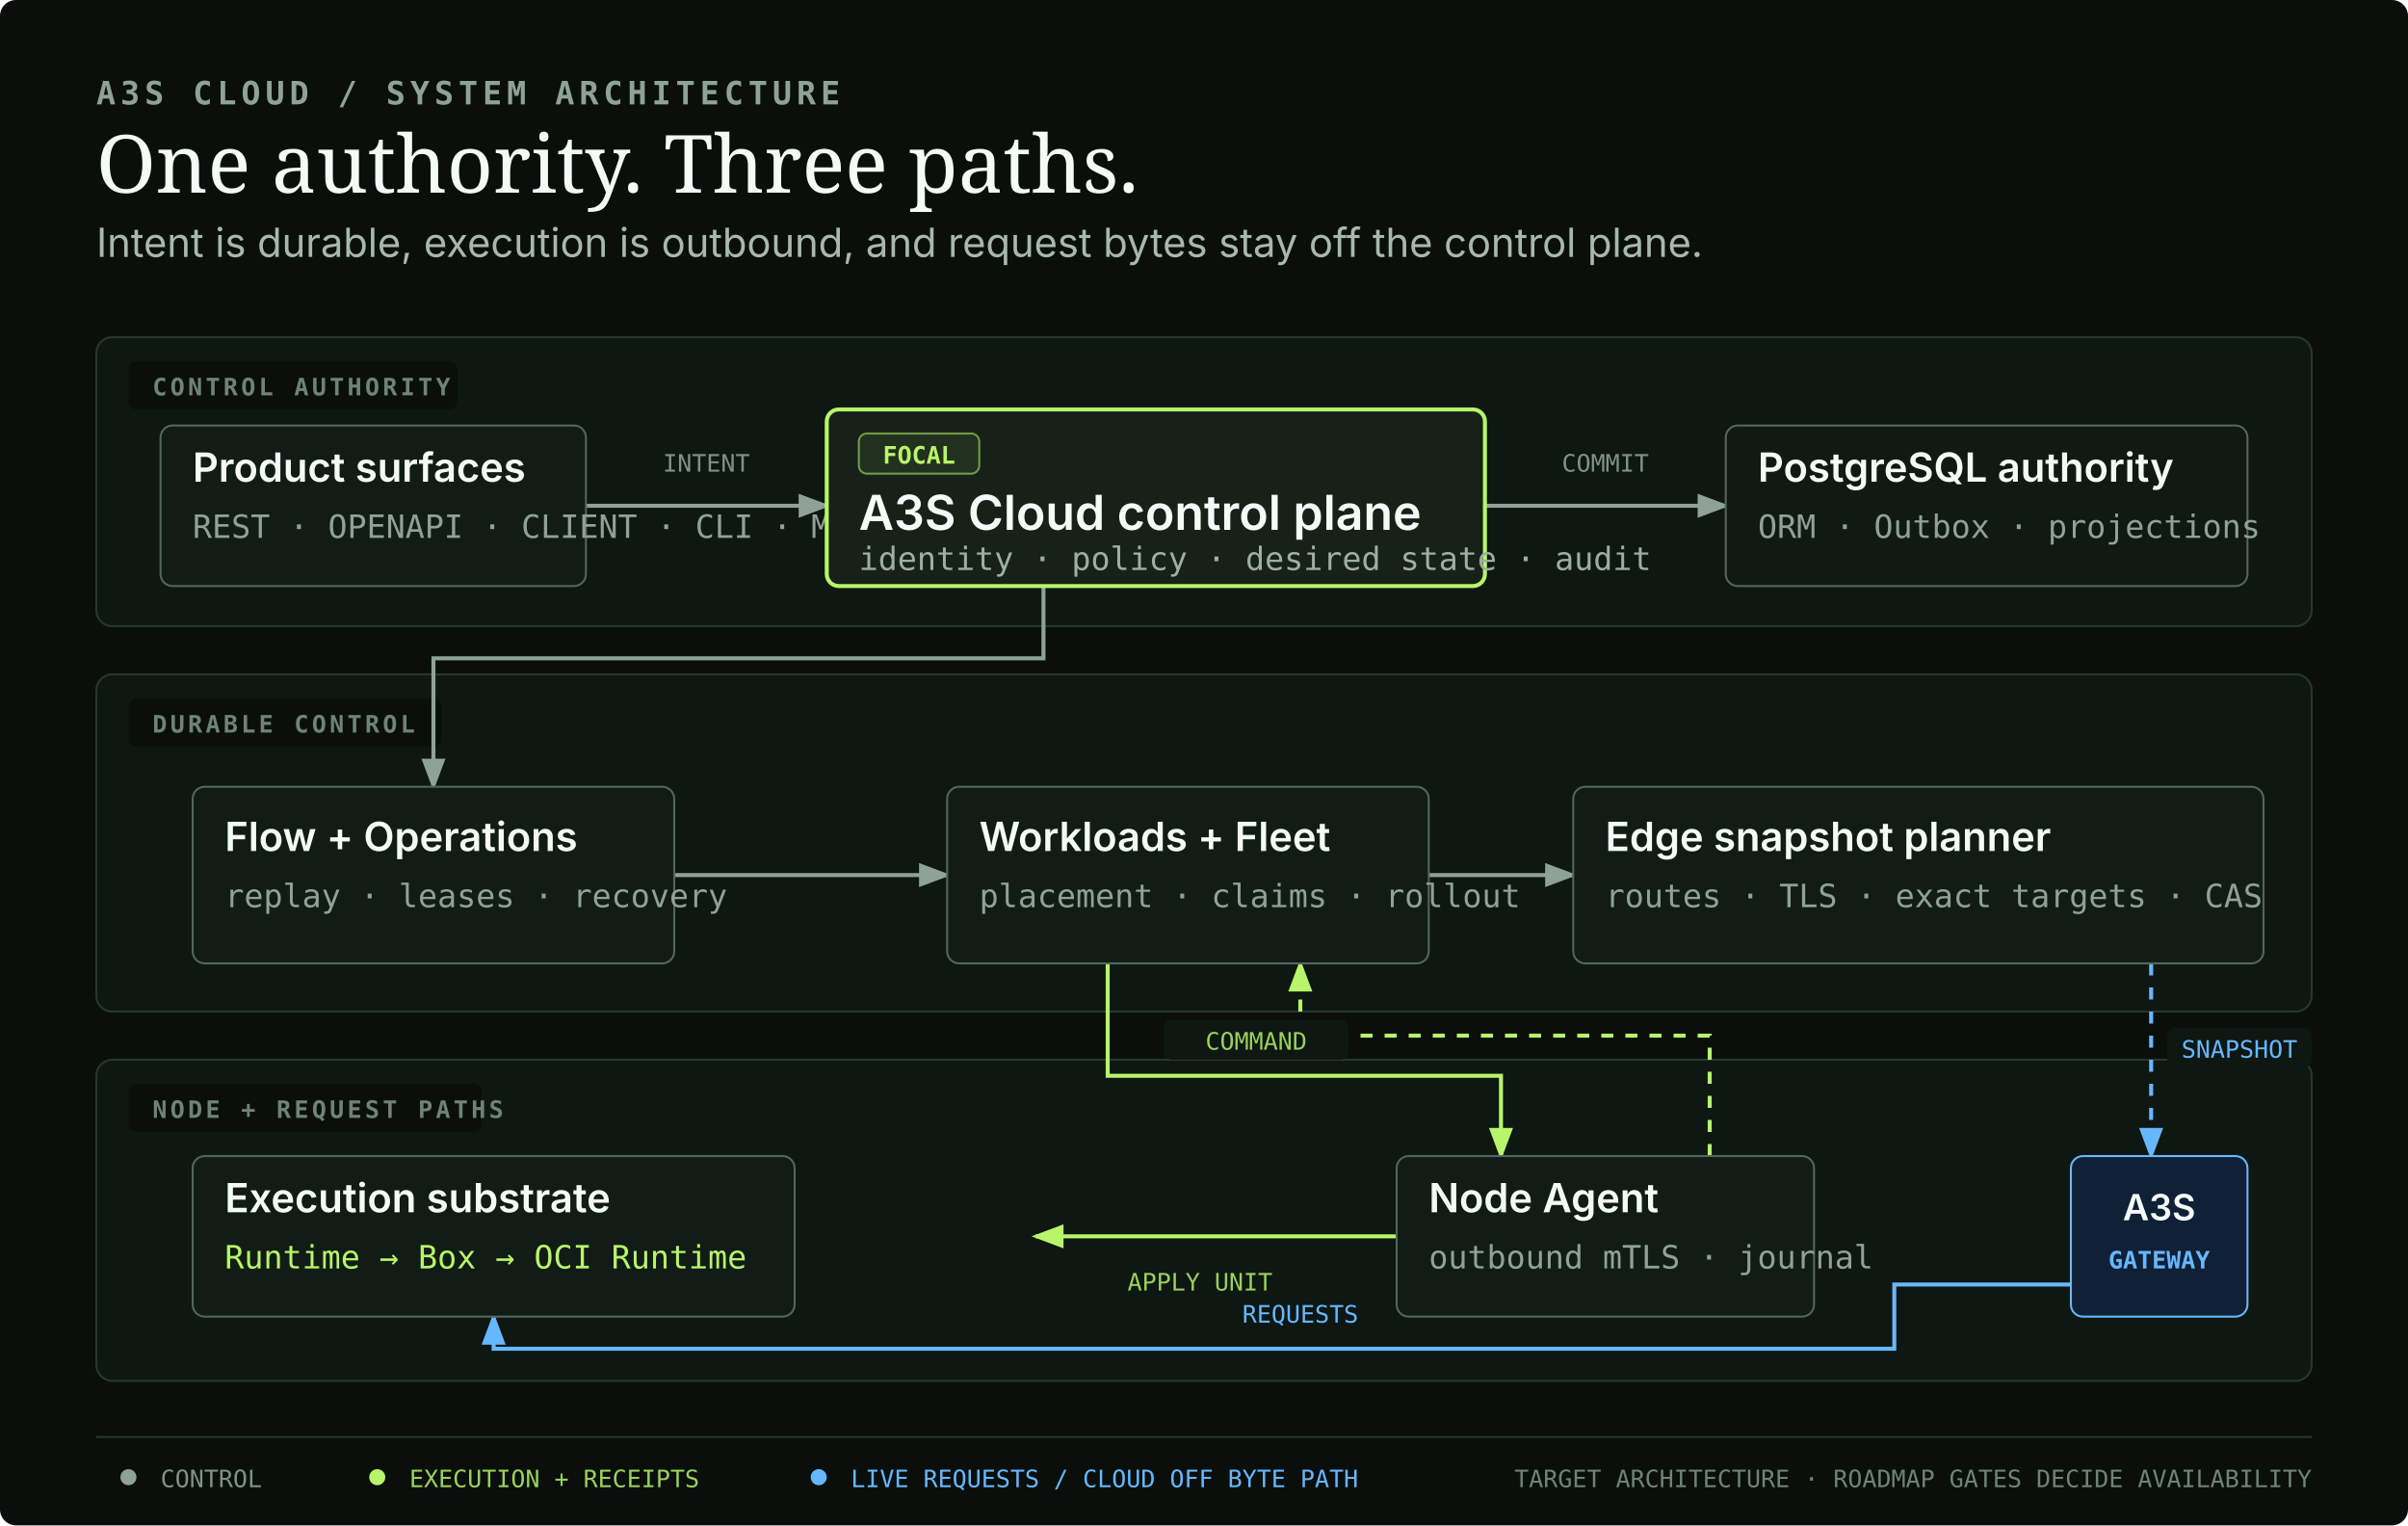
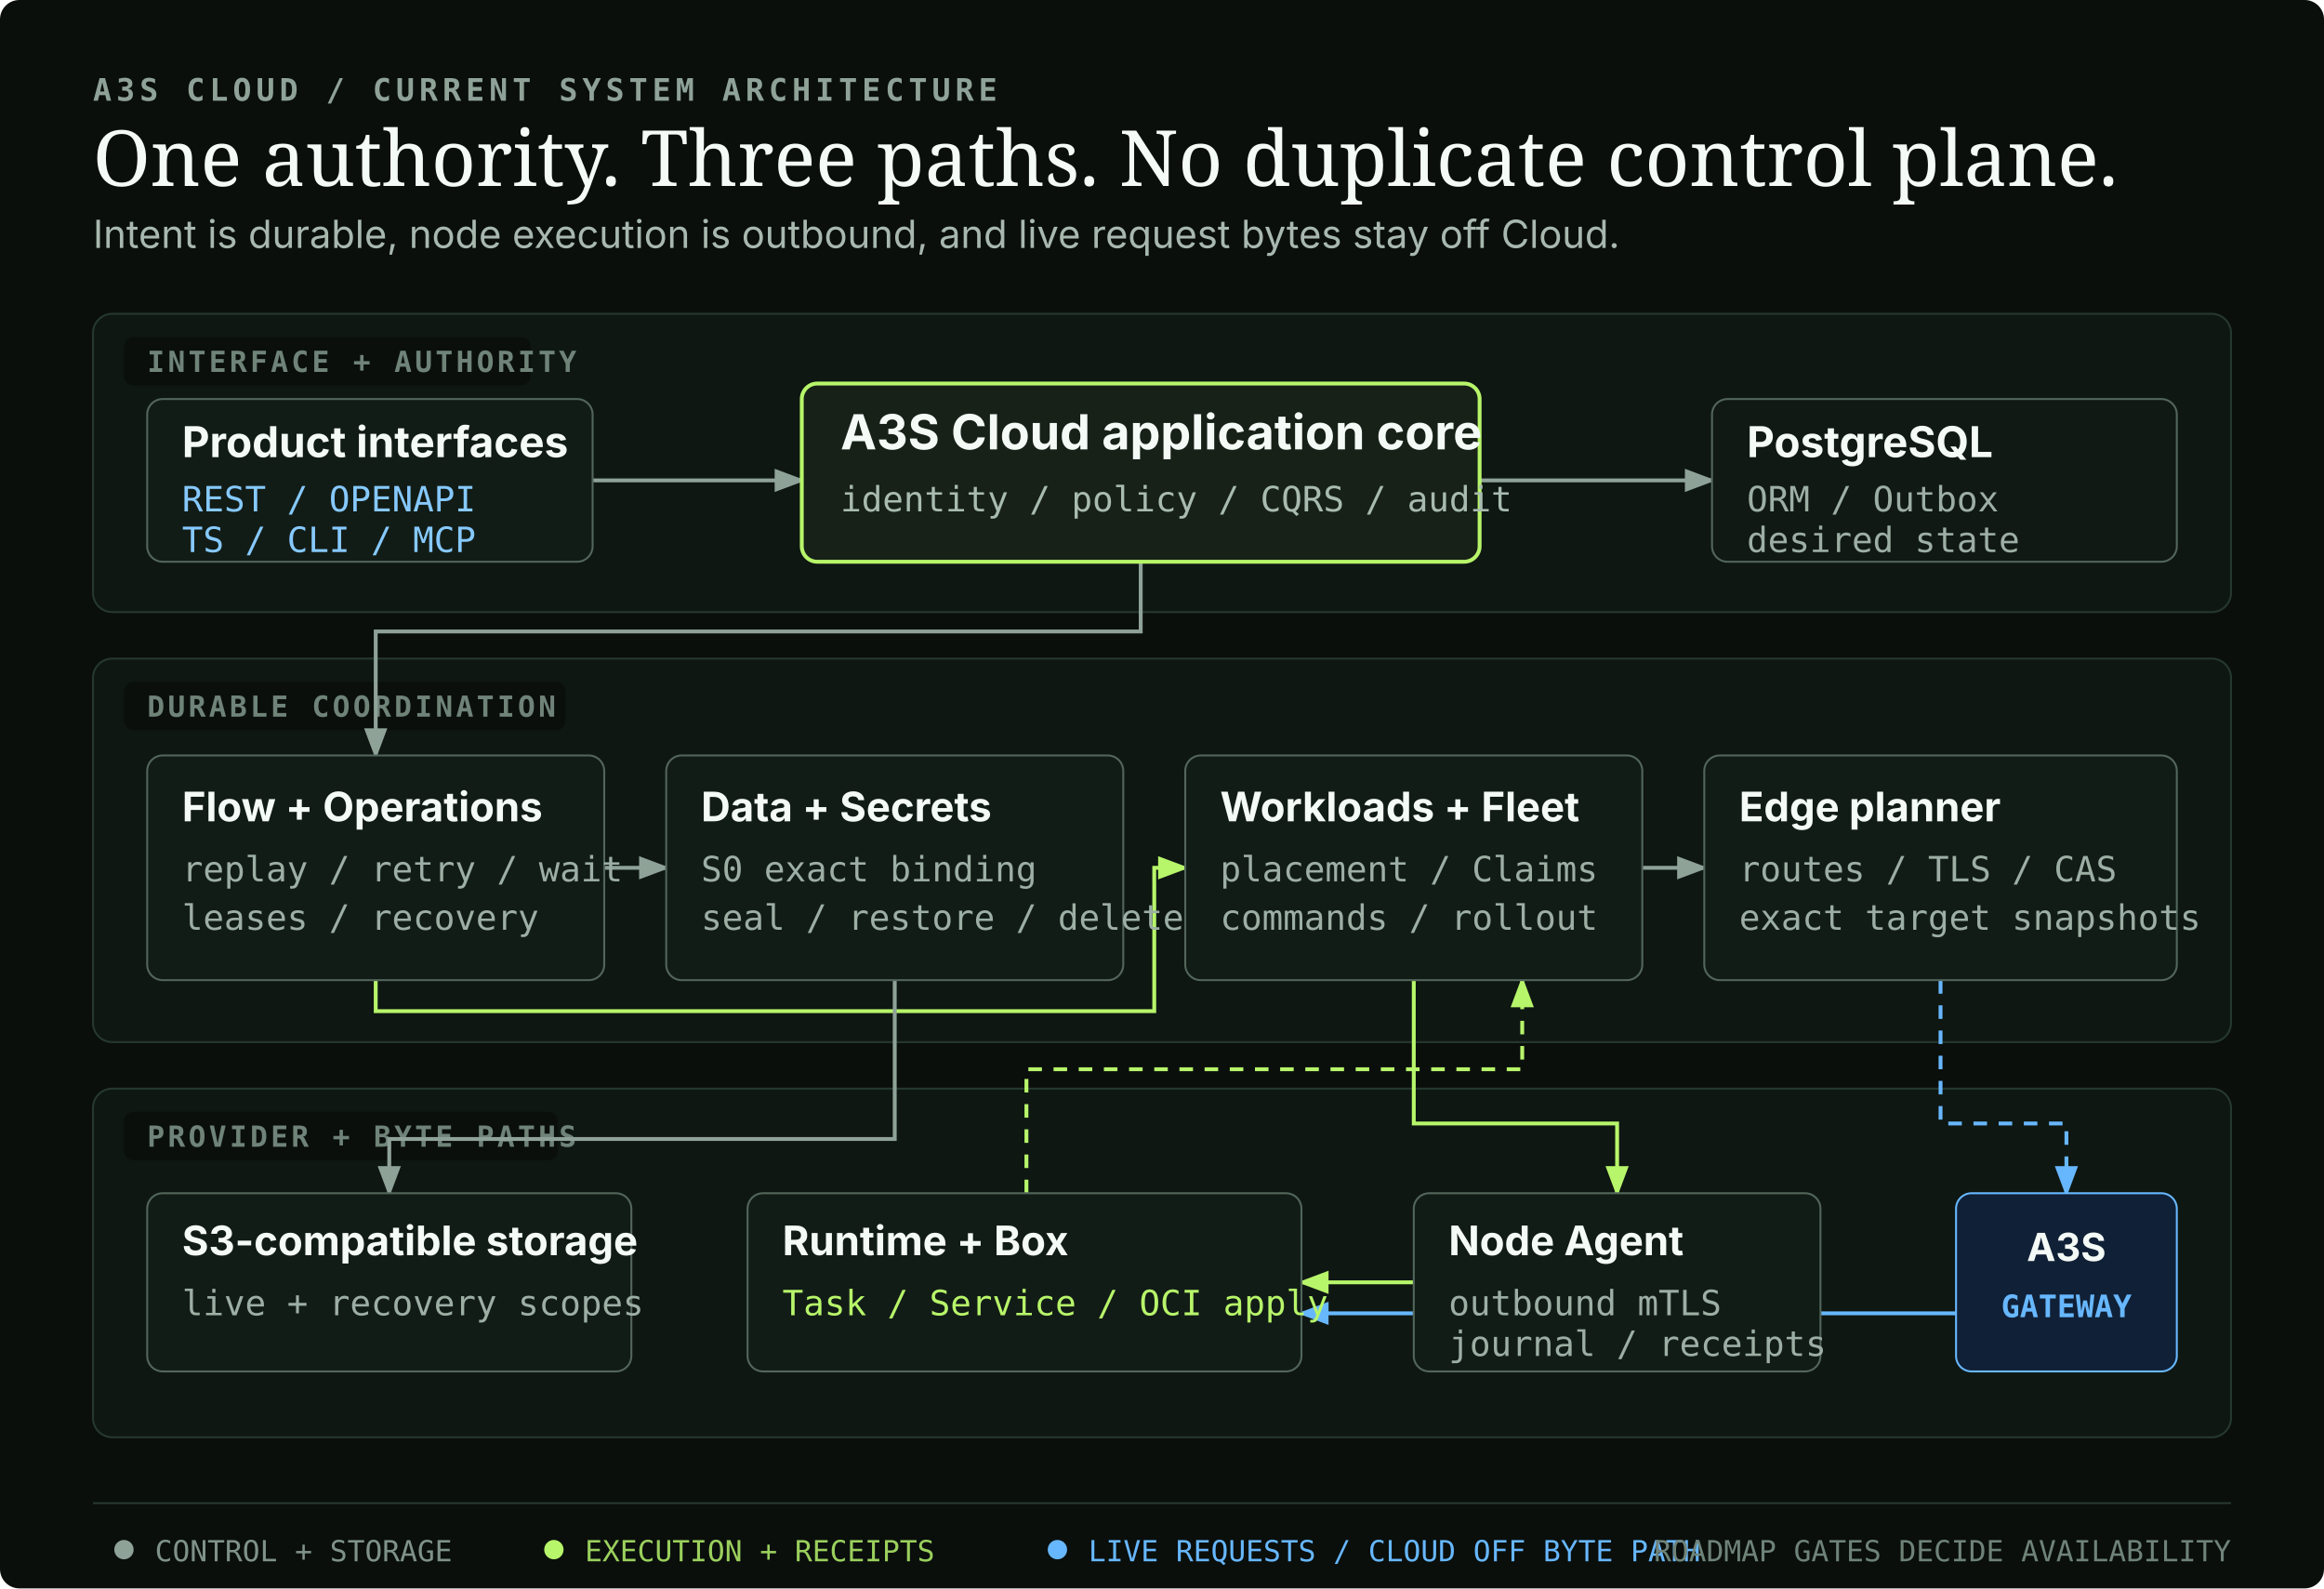
- <svg xmlns="http://www.w3.org/2000/svg" width="1200" height="760" viewBox="0 0 1200 760" role="img" aria-labelledby="title desc">
+ <svg xmlns="http://www.w3.org/2000/svg" width="1200" height="820" viewBox="0 0 1200 820" role="img" aria-labelledby="title desc">
  <defs>
    <marker id="arrow" markerWidth="8" markerHeight="6" refX="7" refY="3" orient="auto">
      <polygon points="0 0, 8 3, 0 6" fill="#8fa298" />
    </marker>
    <marker id="arrow-accent" markerWidth="8" markerHeight="6" refX="7" refY="3" orient="auto">
      <polygon points="0 0, 8 3, 0 6" fill="#b7f56a" />
    </marker>
    <marker id="arrow-link" markerWidth="8" markerHeight="6" refX="7" refY="3" orient="auto">
      <polygon points="0 0, 8 3, 0 6" fill="#67b7ff" />
    </marker>
  </defs>
-   <rect width="1200" height="760" rx="8" fill="#0a0f0c" />
-   <text x="48" y="52" fill="#8fa298" font-family="ui-monospace, SFMono-Regular, Menlo, Consolas, monospace" font-size="16" font-weight="600" letter-spacing="2.4">A3S CLOUD / SYSTEM ARCHITECTURE</text>
-   <text x="48" y="96" fill="#f4faf6" font-family="Georgia, Songti SC, serif" font-size="40">One authority. Three paths.</text>
-   <text x="48" y="128" fill="#a8b8af" font-family="-apple-system, BlinkMacSystemFont, Segoe UI, PingFang SC, sans-serif" font-size="20">Intent is durable, execution is outbound, and request bytes stay off the control plane.</text>
-   <rect x="48" y="168" width="1104" height="144" rx="8" fill="#0e1712" stroke="#26382e" stroke-width="1" />
-   <rect x="64" y="180" width="164" height="24" rx="4" fill="#0a0f0c" />
-   <text x="76" y="197" fill="#6f8378" font-family="ui-monospace, SFMono-Regular, Menlo, Consolas, monospace" font-size="12" font-weight="600" letter-spacing="1.6">CONTROL AUTHORITY</text>
-   <rect x="48" y="336" width="1104" height="168" rx="8" fill="#0e1712" stroke="#26382e" stroke-width="1" />
-   <rect x="64" y="348" width="156" height="24" rx="4" fill="#0a0f0c" />
-   <text x="76" y="365" fill="#6f8378" font-family="ui-monospace, SFMono-Regular, Menlo, Consolas, monospace" font-size="12" font-weight="600" letter-spacing="1.6">DURABLE CONTROL</text>
-   <rect x="48" y="528" width="1104" height="160" rx="8" fill="#0e1712" stroke="#26382e" stroke-width="1" />
-   <rect x="64" y="540" width="176" height="24" rx="4" fill="#0a0f0c" />
-   <text x="76" y="557" fill="#6f8378" font-family="ui-monospace, SFMono-Regular, Menlo, Consolas, monospace" font-size="12" font-weight="600" letter-spacing="1.6">NODE + REQUEST PATHS</text>
-   <path d="M292 252 H412" fill="none" stroke="#8fa298" stroke-width="2" marker-end="url(#arrow)" />
-   <path d="M740 252 H860" fill="none" stroke="#8fa298" stroke-width="2" marker-end="url(#arrow)" />
-   <path d="M520 292 V328 H216 V392" fill="none" stroke="#8fa298" stroke-width="2" marker-end="url(#arrow)" />
-   <path d="M336 436 H472" fill="none" stroke="#8fa298" stroke-width="2" marker-end="url(#arrow)" />
-   <path d="M712 436 H784" fill="none" stroke="#8fa298" stroke-width="2" marker-end="url(#arrow)" />
-   <path d="M552 480 V536 H748 V576" fill="none" stroke="#b7f56a" stroke-width="2" marker-end="url(#arrow-accent)" />
-   <path d="M696 616 H516" fill="none" stroke="#b7f56a" stroke-width="2" marker-end="url(#arrow-accent)" />
-   <path d="M852 576 V516 H648 V480" fill="none" stroke="#b7f56a" stroke-width="2" stroke-dasharray="6 6" marker-end="url(#arrow-accent)" />
-   <path d="M1072 480 V576" fill="none" stroke="#67b7ff" stroke-width="2" stroke-dasharray="6 6" marker-end="url(#arrow-link)" />
-   <path d="M1032 640 H944 V672 H246 V656" fill="none" stroke="#67b7ff" stroke-width="2" marker-end="url(#arrow-link)" />
-   <rect x="320" y="220" width="64" height="20" rx="4" fill="#0e1712" />
-   <text x="352" y="235" fill="#7f9288" font-family="ui-monospace, SFMono-Regular, Menlo, Consolas, monospace" font-size="12" text-anchor="middle">INTENT</text>
-   <rect x="768" y="220" width="64" height="20" rx="4" fill="#0e1712" />
-   <text x="800" y="235" fill="#7f9288" font-family="ui-monospace, SFMono-Regular, Menlo, Consolas, monospace" font-size="12" text-anchor="middle">COMMIT</text>
-   <rect x="580" y="508" width="92" height="20" rx="4" fill="#0e1712" />
-   <text x="626" y="523" fill="#9bd05d" font-family="ui-monospace, SFMono-Regular, Menlo, Consolas, monospace" font-size="12" text-anchor="middle">COMMAND</text>
-   <rect x="536" y="628" width="124" height="20" rx="4" fill="#0e1712" />
-   <text x="598" y="643" fill="#9bd05d" font-family="ui-monospace, SFMono-Regular, Menlo, Consolas, monospace" font-size="12" text-anchor="middle">APPLY UNIT</text>
-   <rect x="1080" y="512" width="72" height="20" rx="4" fill="#0e1712" />
-   <text x="1116" y="527" fill="#67b7ff" font-family="ui-monospace, SFMono-Regular, Menlo, Consolas, monospace" font-size="12" text-anchor="middle">SNAPSHOT</text>
-   <rect x="600" y="644" width="96" height="20" rx="4" fill="#0e1712" />
-   <text x="648" y="659" fill="#67b7ff" font-family="ui-monospace, SFMono-Regular, Menlo, Consolas, monospace" font-size="12" text-anchor="middle">REQUESTS</text>
-   <rect x="80" y="212" width="212" height="80" rx="6" fill="#121c16" stroke="#53665b" stroke-width="1" />
-   <text x="96" y="240" fill="#f4faf6" font-family="-apple-system, BlinkMacSystemFont, Segoe UI, PingFang SC, sans-serif" font-size="20" font-weight="600">Product surfaces</text>
-   <text x="96" y="268" fill="#8fa298" font-family="ui-monospace, SFMono-Regular, Menlo, Consolas, monospace" font-size="16">REST · OPENAPI · CLIENT · CLI · MCP</text>
-   <rect x="412" y="204" width="328" height="88" rx="6" fill="#172118" stroke="#b7f56a" stroke-width="2" />
-   <rect x="428" y="216" width="60" height="20" rx="4" fill="#22301f" stroke="#719b46" stroke-width="1" />
-   <text x="458" y="231" fill="#b7f56a" font-family="ui-monospace, SFMono-Regular, Menlo, Consolas, monospace" font-size="12" font-weight="600" text-anchor="middle">FOCAL</text>
-   <text x="428" y="264" fill="#f4faf6" font-family="-apple-system, BlinkMacSystemFont, Segoe UI, PingFang SC, sans-serif" font-size="24" font-weight="600">A3S Cloud control plane</text>
-   <text x="428" y="284" fill="#9dafa5" font-family="ui-monospace, SFMono-Regular, Menlo, Consolas, monospace" font-size="16">identity · policy · desired state · audit</text>
-   <rect x="860" y="212" width="260" height="80" rx="6" fill="#111914" stroke="#53665b" stroke-width="1" />
-   <text x="876" y="240" fill="#f4faf6" font-family="-apple-system, BlinkMacSystemFont, Segoe UI, PingFang SC, sans-serif" font-size="20" font-weight="600">PostgreSQL authority</text>
-   <text x="876" y="268" fill="#8fa298" font-family="ui-monospace, SFMono-Regular, Menlo, Consolas, monospace" font-size="16">ORM · Outbox · projections</text>
-   <rect x="96" y="392" width="240" height="88" rx="6" fill="#121c16" stroke="#53665b" stroke-width="1" />
-   <text x="112" y="424" fill="#f4faf6" font-family="-apple-system, BlinkMacSystemFont, Segoe UI, PingFang SC, sans-serif" font-size="20" font-weight="600">Flow + Operations</text>
-   <text x="112" y="452" fill="#8fa298" font-family="ui-monospace, SFMono-Regular, Menlo, Consolas, monospace" font-size="16">replay · leases · recovery</text>
-   <rect x="472" y="392" width="240" height="88" rx="6" fill="#121c16" stroke="#53665b" stroke-width="1" />
-   <text x="488" y="424" fill="#f4faf6" font-family="-apple-system, BlinkMacSystemFont, Segoe UI, PingFang SC, sans-serif" font-size="20" font-weight="600">Workloads + Fleet</text>
-   <text x="488" y="452" fill="#8fa298" font-family="ui-monospace, SFMono-Regular, Menlo, Consolas, monospace" font-size="16">placement · claims · rollout</text>
-   <rect x="784" y="392" width="344" height="88" rx="6" fill="#121c16" stroke="#53665b" stroke-width="1" />
-   <text x="800" y="424" fill="#f4faf6" font-family="-apple-system, BlinkMacSystemFont, Segoe UI, PingFang SC, sans-serif" font-size="20" font-weight="600">Edge snapshot planner</text>
-   <text x="800" y="452" fill="#8fa298" font-family="ui-monospace, SFMono-Regular, Menlo, Consolas, monospace" font-size="16">routes · TLS · exact targets · CAS</text>
-   <rect x="96" y="576" width="300" height="80" rx="6" fill="#121c16" stroke="#53665b" stroke-width="1" />
-   <text x="112" y="604" fill="#f4faf6" font-family="-apple-system, BlinkMacSystemFont, Segoe UI, PingFang SC, sans-serif" font-size="20" font-weight="600">Execution substrate</text>
-   <text x="112" y="632" fill="#b7f56a" font-family="ui-monospace, SFMono-Regular, Menlo, Consolas, monospace" font-size="16">Runtime → Box → OCI Runtime</text>
-   <rect x="696" y="576" width="208" height="80" rx="6" fill="#121c16" stroke="#53665b" stroke-width="1" />
-   <text x="712" y="604" fill="#f4faf6" font-family="-apple-system, BlinkMacSystemFont, Segoe UI, PingFang SC, sans-serif" font-size="20" font-weight="600">Node Agent</text>
-   <text x="712" y="632" fill="#8fa298" font-family="ui-monospace, SFMono-Regular, Menlo, Consolas, monospace" font-size="16">outbound mTLS · journal</text>
-   <rect x="1032" y="576" width="88" height="80" rx="6" fill="#102036" stroke="#67b7ff" stroke-width="1" />
-   <text x="1076" y="608" fill="#f4faf6" font-family="-apple-system, BlinkMacSystemFont, Segoe UI, PingFang SC, sans-serif" font-size="18" font-weight="600" text-anchor="middle">A3S</text>
-   <text x="1076" y="632" fill="#67b7ff" font-family="ui-monospace, SFMono-Regular, Menlo, Consolas, monospace" font-size="12" font-weight="600" text-anchor="middle">GATEWAY</text>
-   <line x1="48" y1="716" x2="1152" y2="716" stroke="#26382e" stroke-width="1" />
-   <circle cx="64" cy="736" r="4" fill="#8fa298" />
-   <text x="80" y="741" fill="#7f9288" font-family="ui-monospace, SFMono-Regular, Menlo, Consolas, monospace" font-size="12">CONTROL</text>
-   <circle cx="188" cy="736" r="4" fill="#b7f56a" />
-   <text x="204" y="741" fill="#9bd05d" font-family="ui-monospace, SFMono-Regular, Menlo, Consolas, monospace" font-size="12">EXECUTION + RECEIPTS</text>
-   <circle cx="408" cy="736" r="4" fill="#67b7ff" />
-   <text x="424" y="741" fill="#67b7ff" font-family="ui-monospace, SFMono-Regular, Menlo, Consolas, monospace" font-size="12">LIVE REQUESTS / CLOUD OFF BYTE PATH</text>
-   <text x="1152" y="741" fill="#6f8378" font-family="ui-monospace, SFMono-Regular, Menlo, Consolas, monospace" font-size="12" text-anchor="end">TARGET ARCHITECTURE · ROADMAP GATES DECIDE AVAILABILITY</text>
+   <rect width="1200" height="820" rx="10" fill="#0a0f0c" />
+   <text x="48" y="52" fill="#8fa298" font-family="ui-monospace, SFMono-Regular, Menlo, Consolas, monospace" font-size="16" font-weight="700" letter-spacing="2.4">A3S CLOUD / CURRENT SYSTEM ARCHITECTURE</text>
+   <text x="48" y="96" fill="#f4faf6" font-family="Georgia, Songti SC, serif" font-size="40">One authority. Three paths. No duplicate control plane.</text>
+   <text x="48" y="128" fill="#a8b8af" font-family="-apple-system, BlinkMacSystemFont, Segoe UI, PingFang SC, sans-serif" font-size="20">Intent is durable, node execution is outbound, and live request bytes stay off Cloud.</text>
+   <rect x="48" y="162" width="1104" height="154" rx="10" fill="#0e1712" stroke="#26382e" />
+   <rect x="64" y="174" width="210" height="25" rx="5" fill="#0a0f0c" />
+   <text x="76" y="192" fill="#6f8378" font-family="ui-monospace, SFMono-Regular, Menlo, Consolas, monospace" font-size="15" font-weight="700" letter-spacing="1.6">INTERFACE + AUTHORITY</text>
+   <rect x="48" y="340" width="1104" height="198" rx="10" fill="#0e1712" stroke="#26382e" />
+   <rect x="64" y="352" width="228" height="25" rx="5" fill="#0a0f0c" />
+   <text x="76" y="370" fill="#6f8378" font-family="ui-monospace, SFMono-Regular, Menlo, Consolas, monospace" font-size="15" font-weight="700" letter-spacing="1.6">DURABLE COORDINATION</text>
+   <rect x="48" y="562" width="1104" height="180" rx="10" fill="#0e1712" stroke="#26382e" />
+   <rect x="64" y="574" width="224" height="25" rx="5" fill="#0a0f0c" />
+   <text x="76" y="592" fill="#6f8378" font-family="ui-monospace, SFMono-Regular, Menlo, Consolas, monospace" font-size="15" font-weight="700" letter-spacing="1.6">PROVIDER + BYTE PATHS</text>
+   <path d="M306 248H414" fill="none" stroke="#8fa298" stroke-width="2" marker-end="url(#arrow)" />
+   <path d="M764 248H884" fill="none" stroke="#8fa298" stroke-width="2" marker-end="url(#arrow)" />
+   <path d="M589 290V326H194V390" fill="none" stroke="#8fa298" stroke-width="2" marker-end="url(#arrow)" />
+   <path d="M312 448H344" fill="none" stroke="#8fa298" stroke-width="2" marker-end="url(#arrow)" />
+   <path d="M194 506V522H596V448H612" fill="none" stroke="#b7f56a" stroke-width="2" marker-end="url(#arrow-accent)" />
+   <path d="M848 448H880" fill="none" stroke="#8fa298" stroke-width="2" marker-end="url(#arrow)" />
+   <path d="M462 506V588H201V616" fill="none" stroke="#8fa298" stroke-width="2" marker-end="url(#arrow)" />
+   <path d="M730 506V580H835V616" fill="none" stroke="#b7f56a" stroke-width="2" marker-end="url(#arrow-accent)" />
+   <path d="M730 662H672" fill="none" stroke="#b7f56a" stroke-width="2" marker-end="url(#arrow-accent)" />
+   <path d="M530 616V552H786V506" fill="none" stroke="#b7f56a" stroke-width="2" stroke-dasharray="7 6" marker-end="url(#arrow-accent)" />
+   <path d="M1002 506V580H1067V616" fill="none" stroke="#67b7ff" stroke-width="2" stroke-dasharray="7 6" marker-end="url(#arrow-link)" />
+   <path d="M1010 678H672" fill="none" stroke="#67b7ff" stroke-width="2" marker-end="url(#arrow-link)" />
+   <rect x="76" y="206" width="230" height="84" rx="8" fill="#121c16" stroke="#53665b" />
+   <text x="94" y="236" fill="#f4faf6" font-family="-apple-system, BlinkMacSystemFont, Segoe UI, PingFang SC, sans-serif" font-size="22" font-weight="700">Product interfaces</text>
+   <text x="94" y="264" fill="#86c9ff" font-family="ui-monospace, SFMono-Regular, Menlo, Consolas, monospace" font-size="18">REST / OPENAPI</text>
+   <text x="94" y="285" fill="#86c9ff" font-family="ui-monospace, SFMono-Regular, Menlo, Consolas, monospace" font-size="18">TS / CLI / MCP</text>
+   <rect x="414" y="198" width="350" height="92" rx="8" fill="#172118" stroke="#b7f56a" stroke-width="2" />
+   <text x="434" y="232" fill="#f4faf6" font-family="-apple-system, BlinkMacSystemFont, Segoe UI, PingFang SC, sans-serif" font-size="25" font-weight="700">A3S Cloud application core</text>
+   <text x="434" y="264" fill="#a9bbb0" font-family="ui-monospace, SFMono-Regular, Menlo, Consolas, monospace" font-size="18">identity / policy / CQRS / audit</text>
+   <rect x="884" y="206" width="240" height="84" rx="8" fill="#111914" stroke="#53665b" />
+   <text x="902" y="236" fill="#f4faf6" font-family="-apple-system, BlinkMacSystemFont, Segoe UI, PingFang SC, sans-serif" font-size="22" font-weight="700">PostgreSQL</text>
+   <text x="902" y="264" fill="#9dafa5" font-family="ui-monospace, SFMono-Regular, Menlo, Consolas, monospace" font-size="18">ORM / Outbox</text>
+   <text x="902" y="285" fill="#9dafa5" font-family="ui-monospace, SFMono-Regular, Menlo, Consolas, monospace" font-size="18">desired state</text>
+   <rect x="76" y="390" width="236" height="116" rx="8" fill="#121c16" stroke="#53665b" />
+   <text x="94" y="424" fill="#f4faf6" font-family="-apple-system, BlinkMacSystemFont, Segoe UI, PingFang SC, sans-serif" font-size="21" font-weight="700">Flow + Operations</text>
+   <text x="94" y="455" fill="#9dafa5" font-family="ui-monospace, SFMono-Regular, Menlo, Consolas, monospace" font-size="18">replay / retry / wait</text>
+   <text x="94" y="480" fill="#9dafa5" font-family="ui-monospace, SFMono-Regular, Menlo, Consolas, monospace" font-size="18">leases / recovery</text>
+   <rect x="344" y="390" width="236" height="116" rx="8" fill="#121c16" stroke="#53665b" />
+   <text x="362" y="424" fill="#f4faf6" font-family="-apple-system, BlinkMacSystemFont, Segoe UI, PingFang SC, sans-serif" font-size="21" font-weight="700">Data + Secrets</text>
+   <text x="362" y="455" fill="#9dafa5" font-family="ui-monospace, SFMono-Regular, Menlo, Consolas, monospace" font-size="18">S0 exact binding</text>
+   <text x="362" y="480" fill="#9dafa5" font-family="ui-monospace, SFMono-Regular, Menlo, Consolas, monospace" font-size="18">seal / restore / delete</text>
+   <rect x="612" y="390" width="236" height="116" rx="8" fill="#121c16" stroke="#53665b" />
+   <text x="630" y="424" fill="#f4faf6" font-family="-apple-system, BlinkMacSystemFont, Segoe UI, PingFang SC, sans-serif" font-size="21" font-weight="700">Workloads + Fleet</text>
+   <text x="630" y="455" fill="#9dafa5" font-family="ui-monospace, SFMono-Regular, Menlo, Consolas, monospace" font-size="18">placement / Claims</text>
+   <text x="630" y="480" fill="#9dafa5" font-family="ui-monospace, SFMono-Regular, Menlo, Consolas, monospace" font-size="18">commands / rollout</text>
+   <rect x="880" y="390" width="244" height="116" rx="8" fill="#121c16" stroke="#53665b" />
+   <text x="898" y="424" fill="#f4faf6" font-family="-apple-system, BlinkMacSystemFont, Segoe UI, PingFang SC, sans-serif" font-size="21" font-weight="700">Edge planner</text>
+   <text x="898" y="455" fill="#9dafa5" font-family="ui-monospace, SFMono-Regular, Menlo, Consolas, monospace" font-size="18">routes / TLS / CAS</text>
+   <text x="898" y="480" fill="#9dafa5" font-family="ui-monospace, SFMono-Regular, Menlo, Consolas, monospace" font-size="18">exact target snapshots</text>
+   <rect x="76" y="616" width="250" height="92" rx="8" fill="#121c16" stroke="#53665b" />
+   <text x="94" y="648" fill="#f4faf6" font-family="-apple-system, BlinkMacSystemFont, Segoe UI, PingFang SC, sans-serif" font-size="21" font-weight="700">S3-compatible storage</text>
+   <text x="94" y="679" fill="#9dafa5" font-family="ui-monospace, SFMono-Regular, Menlo, Consolas, monospace" font-size="18">live + recovery scopes</text>
+   <rect x="386" y="616" width="286" height="92" rx="8" fill="#121c16" stroke="#53665b" />
+   <text x="404" y="648" fill="#f4faf6" font-family="-apple-system, BlinkMacSystemFont, Segoe UI, PingFang SC, sans-serif" font-size="21" font-weight="700">Runtime + Box</text>
+   <text x="404" y="679" fill="#b7f56a" font-family="ui-monospace, SFMono-Regular, Menlo, Consolas, monospace" font-size="18">Task / Service / OCI apply</text>
+   <rect x="730" y="616" width="210" height="92" rx="8" fill="#121c16" stroke="#53665b" />
+   <text x="748" y="648" fill="#f4faf6" font-family="-apple-system, BlinkMacSystemFont, Segoe UI, PingFang SC, sans-serif" font-size="21" font-weight="700">Node Agent</text>
+   <text x="748" y="679" fill="#9dafa5" font-family="ui-monospace, SFMono-Regular, Menlo, Consolas, monospace" font-size="18">outbound mTLS</text>
+   <text x="748" y="700" fill="#9dafa5" font-family="ui-monospace, SFMono-Regular, Menlo, Consolas, monospace" font-size="18">journal / receipts</text>
+   <rect x="1010" y="616" width="114" height="92" rx="8" fill="#102036" stroke="#67b7ff" />
+   <text x="1067" y="651" fill="#f4faf6" font-family="-apple-system, BlinkMacSystemFont, Segoe UI, PingFang SC, sans-serif" font-size="20" font-weight="700" text-anchor="middle">A3S</text>
+   <text x="1067" y="680" fill="#67b7ff" font-family="ui-monospace, SFMono-Regular, Menlo, Consolas, monospace" font-size="16" font-weight="700" text-anchor="middle">GATEWAY</text>
+   <line x1="48" y1="776" x2="1152" y2="776" stroke="#26382e" />
+   <circle cx="64" cy="800" r="5" fill="#8fa298" />
+   <text x="80" y="806" fill="#7f9288" font-family="ui-monospace, SFMono-Regular, Menlo, Consolas, monospace" font-size="15">CONTROL + STORAGE</text>
+   <circle cx="286" cy="800" r="5" fill="#b7f56a" />
+   <text x="302" y="806" fill="#9bd05d" font-family="ui-monospace, SFMono-Regular, Menlo, Consolas, monospace" font-size="15">EXECUTION + RECEIPTS</text>
+   <circle cx="546" cy="800" r="5" fill="#67b7ff" />
+   <text x="562" y="806" fill="#67b7ff" font-family="ui-monospace, SFMono-Regular, Menlo, Consolas, monospace" font-size="15">LIVE REQUESTS / CLOUD OFF BYTE PATH</text>
+   <text x="1152" y="806" fill="#6f8378" font-family="ui-monospace, SFMono-Regular, Menlo, Consolas, monospace" font-size="15" text-anchor="end">ROADMAP GATES DECIDE AVAILABILITY</text>
</svg>
